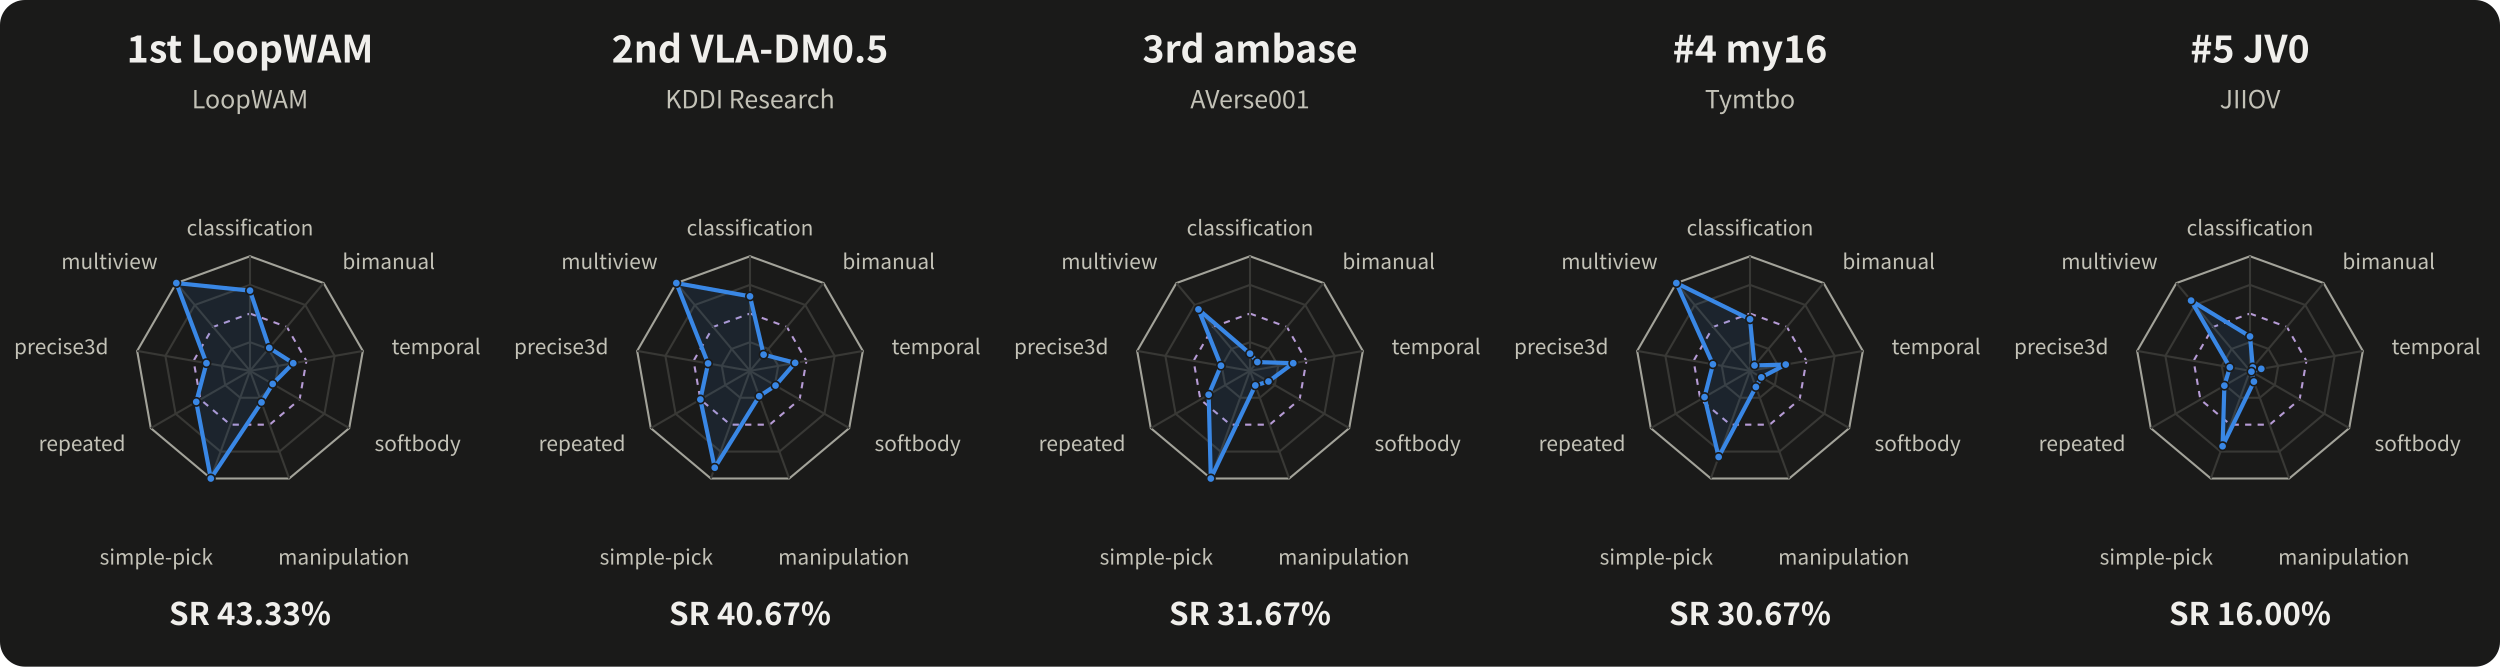
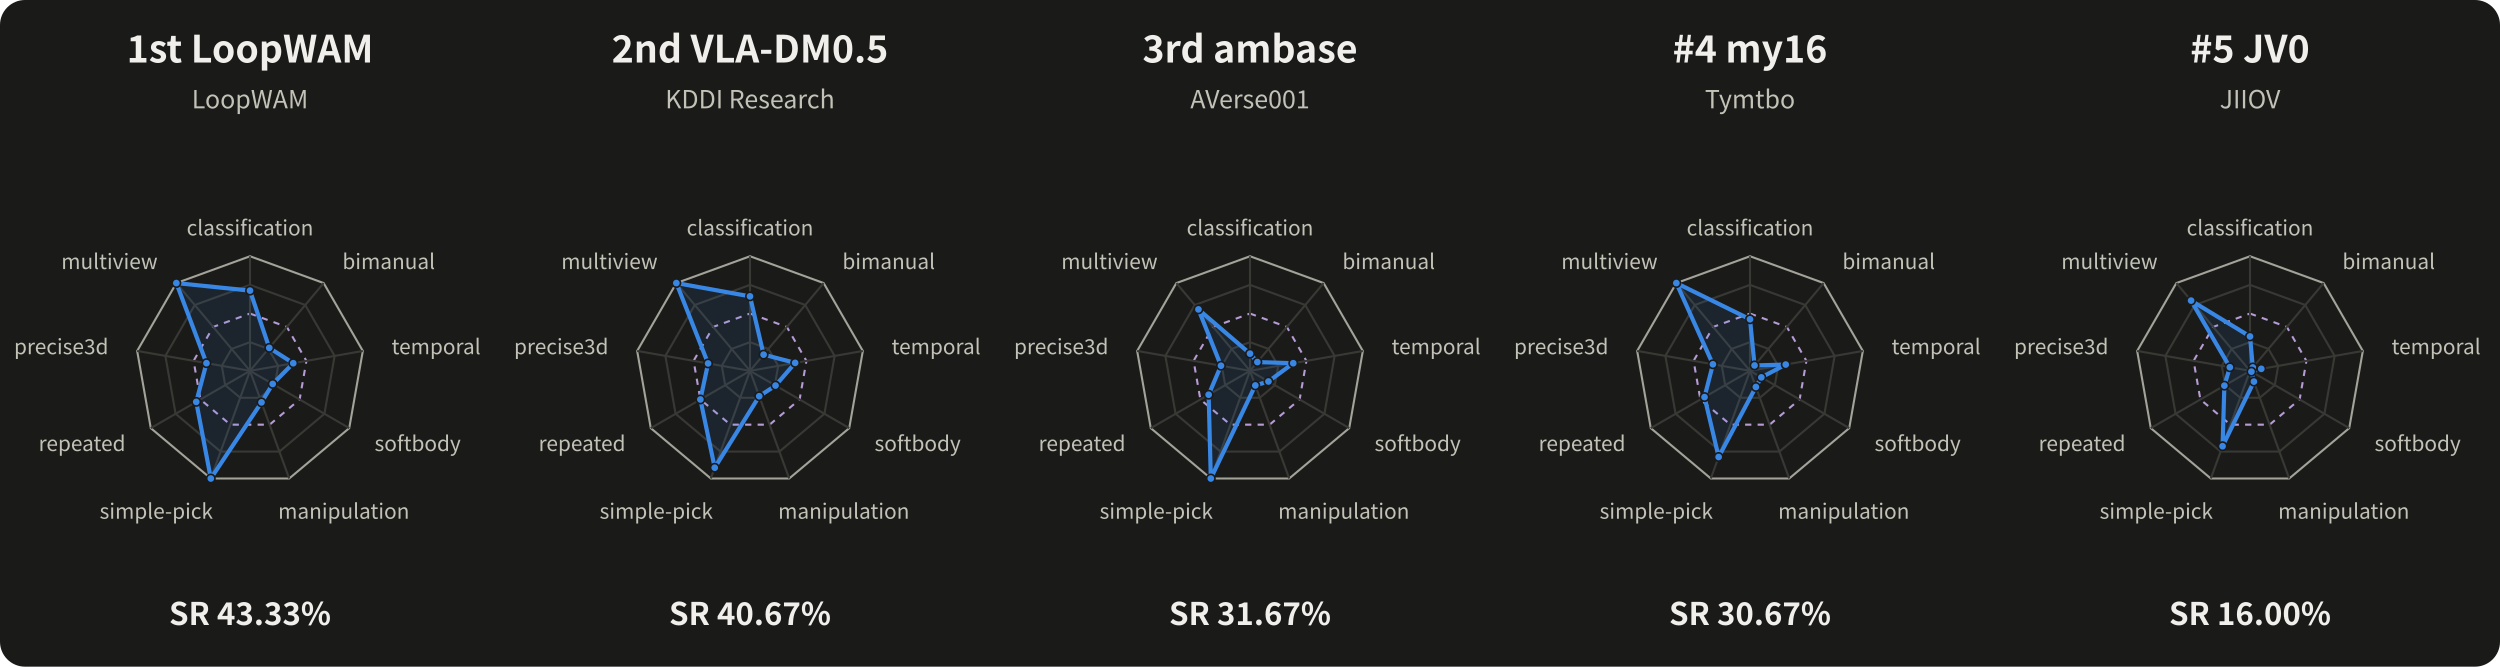
<svg xmlns="http://www.w3.org/2000/svg" width="1200" height="320" viewBox="0 0 1200 320" role="img" aria-labelledby="title desc">
  <style>text{font-family:system-ui,-apple-system,"Segoe UI","Noto Sans CJK SC",sans-serif;fill:#f0efec} .muted{fill:#c3c2b7} .inverse{fill:#fcfcfb}</style>
  <rect width="100%" height="100%" rx="12" fill="#1a1a19" />
  <g>
    <text x="120.00" y="30.00" font-size="18" text-anchor="middle" font-weight="650" class="">1st  LoopWAM</text>
    <text x="120.00" y="52.00" font-size="12" text-anchor="middle" font-weight="400" class="muted">LoopWAM</text>
    <polygon points="120.00,164.25 128.84,167.47 133.54,175.61 131.91,184.88 124.70,190.92 115.30,190.92 108.09,184.88 106.46,175.61 111.16,167.47" fill="none" stroke="#383835" stroke-width="1" />
    <polygon points="120.00,150.50 137.68,156.93 147.08,173.22 143.82,191.75 129.41,203.84 110.59,203.84 96.18,191.75 92.92,173.22 102.32,156.93" fill="none" stroke="#b69bd5" stroke-width="1" stroke-dasharray="3 3" />
    <polygon points="120.00,136.75 146.51,146.40 160.62,170.84 155.72,198.62 134.11,216.76 105.89,216.76 84.28,198.62 79.38,170.84 93.49,146.40" fill="none" stroke="#383835" stroke-width="1" />
    <polygon points="120.00,123.00 155.35,135.87 174.16,168.45 167.63,205.50 138.81,229.68 101.19,229.68 72.37,205.50 65.84,168.45 84.65,135.87" fill="none" stroke="#a3a39a" stroke-width="1" />
    <path d="M 120 178 L 120.00 123.00" stroke="#383835" fill="none" />
    <text x="120.00" y="113.00" font-size="10" text-anchor="middle" font-weight="400" class="muted">classification</text>
    <path d="M 120 178 L 155.35 135.87" stroke="#383835" fill="none" />
    <text x="164.35" y="129.14" font-size="10" text-anchor="start" font-weight="400" class="muted">bimanual</text>
    <path d="M 120 178 L 174.16 168.45" stroke="#383835" fill="none" />
    <text x="187.95" y="170.02" font-size="10" text-anchor="start" font-weight="400" class="muted">temporal</text>
    <path d="M 120 178 L 167.63 205.50" stroke="#383835" fill="none" />
    <text x="179.76" y="216.50" font-size="10" text-anchor="start" font-weight="400" class="muted">softbody</text>
    <path d="M 120 178 L 138.81 229.68" stroke="#383835" fill="none" />
-     <text x="165.00" y="271.00" font-size="10" text-anchor="middle" font-weight="400" class="muted">manipulation</text>
+     <text x="165.00" y="249.00" font-size="10" text-anchor="middle" font-weight="400" class="muted">manipulation</text>
    <path d="M 120 178 L 101.19 229.68" stroke="#383835" fill="none" />
-     <text x="75.00" y="271.00" font-size="10" text-anchor="middle" font-weight="400" class="muted">simple-pick</text>
+     <text x="75.00" y="249.00" font-size="10" text-anchor="middle" font-weight="400" class="muted">simple-pick</text>
    <path d="M 120 178 L 72.37 205.50" stroke="#383835" fill="none" />
    <text x="60.24" y="216.50" font-size="10" text-anchor="end" font-weight="400" class="muted">repeated</text>
    <path d="M 120 178 L 65.84 168.45" stroke="#383835" fill="none" />
    <text x="52.05" y="170.02" font-size="10" text-anchor="end" font-weight="400" class="muted">precise3d</text>
    <path d="M 120 178 L 84.65 135.87" stroke="#383835" fill="none" />
    <text x="75.65" y="129.14" font-size="10" text-anchor="end" font-weight="400" class="muted">multiview</text>
    <polygon points="120.00,139.50 129.25,166.98 140.76,174.34 130.89,184.29 125.51,193.14 101.19,229.68 94.20,192.90 99.11,174.32 84.65,135.87" fill="#3987e5" fill-opacity="0.10" stroke="#3987e5" stroke-width="2" stroke-linejoin="round" />
    <circle cx="120.00" cy="139.50" r="2" fill="#3987e5" stroke="#1a1a19" stroke-width="0.8" />
    <circle cx="129.25" cy="166.98" r="2" fill="#3987e5" stroke="#1a1a19" stroke-width="0.8" />
    <circle cx="140.76" cy="174.34" r="2" fill="#3987e5" stroke="#1a1a19" stroke-width="0.8" />
    <circle cx="130.89" cy="184.29" r="2" fill="#3987e5" stroke="#1a1a19" stroke-width="0.8" />
    <circle cx="125.51" cy="193.14" r="2" fill="#3987e5" stroke="#1a1a19" stroke-width="0.8" />
    <circle cx="101.19" cy="229.68" r="2" fill="#3987e5" stroke="#1a1a19" stroke-width="0.8" />
    <circle cx="94.20" cy="192.90" r="2" fill="#3987e5" stroke="#1a1a19" stroke-width="0.8" />
    <circle cx="99.11" cy="174.32" r="2" fill="#3987e5" stroke="#1a1a19" stroke-width="0.8" />
    <circle cx="84.65" cy="135.87" r="2" fill="#3987e5" stroke="#1a1a19" stroke-width="0.8" />
    <text x="120.00" y="300.00" font-size="15" text-anchor="middle" font-weight="600" class="">SR 43.33%</text>
  </g>
  <g>
    <text x="360.00" y="30.00" font-size="18" text-anchor="middle" font-weight="650" class="">2nd  VLA-DM0.5</text>
    <text x="360.00" y="52.00" font-size="12" text-anchor="middle" font-weight="400" class="muted">KDDI Research</text>
    <polygon points="360.00,164.25 368.84,167.47 373.54,175.61 371.91,184.88 364.70,190.92 355.30,190.92 348.09,184.88 346.46,175.61 351.16,167.47" fill="none" stroke="#383835" stroke-width="1" />
    <polygon points="360.00,150.50 377.68,156.93 387.08,173.22 383.82,191.75 369.41,203.84 350.59,203.84 336.18,191.75 332.92,173.22 342.32,156.93" fill="none" stroke="#b69bd5" stroke-width="1" stroke-dasharray="3 3" />
    <polygon points="360.00,136.75 386.51,146.40 400.62,170.84 395.72,198.62 374.11,216.76 345.89,216.76 324.28,198.62 319.38,170.84 333.49,146.40" fill="none" stroke="#383835" stroke-width="1" />
    <polygon points="360.00,123.00 395.35,135.87 414.16,168.45 407.63,205.50 378.81,229.68 341.19,229.68 312.37,205.50 305.84,168.45 324.65,135.87" fill="none" stroke="#a3a39a" stroke-width="1" />
    <path d="M 360 178 L 360.00 123.00" stroke="#383835" fill="none" />
    <text x="360.00" y="113.00" font-size="10" text-anchor="middle" font-weight="400" class="muted">classification</text>
    <path d="M 360 178 L 395.35 135.87" stroke="#383835" fill="none" />
    <text x="404.35" y="129.14" font-size="10" text-anchor="start" font-weight="400" class="muted">bimanual</text>
    <path d="M 360 178 L 414.16 168.45" stroke="#383835" fill="none" />
    <text x="427.95" y="170.02" font-size="10" text-anchor="start" font-weight="400" class="muted">temporal</text>
    <path d="M 360 178 L 407.63 205.50" stroke="#383835" fill="none" />
    <text x="419.76" y="216.50" font-size="10" text-anchor="start" font-weight="400" class="muted">softbody</text>
    <path d="M 360 178 L 378.81 229.68" stroke="#383835" fill="none" />
-     <text x="405.00" y="271.00" font-size="10" text-anchor="middle" font-weight="400" class="muted">manipulation</text>
+     <text x="405.00" y="249.00" font-size="10" text-anchor="middle" font-weight="400" class="muted">manipulation</text>
    <path d="M 360 178 L 341.19 229.68" stroke="#383835" fill="none" />
-     <text x="315.00" y="271.00" font-size="10" text-anchor="middle" font-weight="400" class="muted">simple-pick</text>
+     <text x="315.00" y="249.00" font-size="10" text-anchor="middle" font-weight="400" class="muted">simple-pick</text>
    <path d="M 360 178 L 312.37 205.50" stroke="#383835" fill="none" />
    <text x="300.24" y="216.50" font-size="10" text-anchor="end" font-weight="400" class="muted">repeated</text>
    <path d="M 360 178 L 305.84 168.45" stroke="#383835" fill="none" />
    <text x="292.05" y="170.02" font-size="10" text-anchor="end" font-weight="400" class="muted">precise3d</text>
    <path d="M 360 178 L 324.65 135.87" stroke="#383835" fill="none" />
    <text x="315.65" y="129.14" font-size="10" text-anchor="end" font-weight="400" class="muted">multiview</text>
    <polygon points="360.00,142.25 366.53,170.22 381.67,174.18 372.25,185.07 364.43,190.18 343.07,224.51 336.18,191.75 339.88,174.45 324.65,135.87" fill="#3987e5" fill-opacity="0.10" stroke="#3987e5" stroke-width="2" stroke-linejoin="round" />
    <circle cx="360.00" cy="142.25" r="2" fill="#3987e5" stroke="#1a1a19" stroke-width="0.8" />
    <circle cx="366.53" cy="170.22" r="2" fill="#3987e5" stroke="#1a1a19" stroke-width="0.8" />
    <circle cx="381.67" cy="174.18" r="2" fill="#3987e5" stroke="#1a1a19" stroke-width="0.8" />
    <circle cx="372.25" cy="185.07" r="2" fill="#3987e5" stroke="#1a1a19" stroke-width="0.8" />
    <circle cx="364.43" cy="190.18" r="2" fill="#3987e5" stroke="#1a1a19" stroke-width="0.8" />
    <circle cx="343.07" cy="224.51" r="2" fill="#3987e5" stroke="#1a1a19" stroke-width="0.8" />
    <circle cx="336.18" cy="191.75" r="2" fill="#3987e5" stroke="#1a1a19" stroke-width="0.8" />
    <circle cx="339.88" cy="174.45" r="2" fill="#3987e5" stroke="#1a1a19" stroke-width="0.8" />
    <circle cx="324.65" cy="135.87" r="2" fill="#3987e5" stroke="#1a1a19" stroke-width="0.8" />
    <text x="360.00" y="300.00" font-size="15" text-anchor="middle" font-weight="600" class="">SR 40.67%</text>
  </g>
  <g>
    <text x="600.00" y="30.00" font-size="18" text-anchor="middle" font-weight="650" class="">3rd  ambase</text>
    <text x="600.00" y="52.00" font-size="12" text-anchor="middle" font-weight="400" class="muted">AVerse001</text>
    <polygon points="600.00,164.25 608.84,167.47 613.54,175.61 611.91,184.88 604.70,190.92 595.30,190.92 588.09,184.88 586.46,175.61 591.16,167.47" fill="none" stroke="#383835" stroke-width="1" />
    <polygon points="600.00,150.50 617.68,156.93 627.08,173.22 623.82,191.75 609.41,203.84 590.59,203.84 576.18,191.75 572.92,173.22 582.32,156.93" fill="none" stroke="#b69bd5" stroke-width="1" stroke-dasharray="3 3" />
    <polygon points="600.00,136.75 626.51,146.40 640.62,170.84 635.72,198.62 614.11,216.76 585.89,216.76 564.28,198.62 559.38,170.84 573.49,146.40" fill="none" stroke="#383835" stroke-width="1" />
    <polygon points="600.00,123.00 635.35,135.87 654.16,168.45 647.63,205.50 618.81,229.68 581.19,229.68 552.37,205.50 545.84,168.45 564.65,135.87" fill="none" stroke="#a3a39a" stroke-width="1" />
    <path d="M 600 178 L 600.00 123.00" stroke="#383835" fill="none" />
    <text x="600.00" y="113.00" font-size="10" text-anchor="middle" font-weight="400" class="muted">classification</text>
    <path d="M 600 178 L 635.35 135.87" stroke="#383835" fill="none" />
    <text x="644.35" y="129.14" font-size="10" text-anchor="start" font-weight="400" class="muted">bimanual</text>
    <path d="M 600 178 L 654.16 168.45" stroke="#383835" fill="none" />
    <text x="667.95" y="170.02" font-size="10" text-anchor="start" font-weight="400" class="muted">temporal</text>
    <path d="M 600 178 L 647.63 205.50" stroke="#383835" fill="none" />
    <text x="659.76" y="216.50" font-size="10" text-anchor="start" font-weight="400" class="muted">softbody</text>
    <path d="M 600 178 L 618.81 229.68" stroke="#383835" fill="none" />
-     <text x="645.00" y="271.00" font-size="10" text-anchor="middle" font-weight="400" class="muted">manipulation</text>
+     <text x="645.00" y="249.00" font-size="10" text-anchor="middle" font-weight="400" class="muted">manipulation</text>
    <path d="M 600 178 L 581.19 229.68" stroke="#383835" fill="none" />
-     <text x="555.00" y="271.00" font-size="10" text-anchor="middle" font-weight="400" class="muted">simple-pick</text>
+     <text x="555.00" y="249.00" font-size="10" text-anchor="middle" font-weight="400" class="muted">simple-pick</text>
    <path d="M 600 178 L 552.37 205.50" stroke="#383835" fill="none" />
    <text x="540.24" y="216.50" font-size="10" text-anchor="end" font-weight="400" class="muted">repeated</text>
    <path d="M 600 178 L 545.84 168.45" stroke="#383835" fill="none" />
    <text x="532.05" y="170.02" font-size="10" text-anchor="end" font-weight="400" class="muted">precise3d</text>
    <path d="M 600 178 L 564.65 135.87" stroke="#383835" fill="none" />
    <text x="555.65" y="129.14" font-size="10" text-anchor="end" font-weight="400" class="muted">multiview</text>
    <polygon points="600.00,169.75 603.54,173.79 620.76,174.34 608.85,183.11 602.55,185.01 581.19,229.68 580.15,189.46 586.07,175.54 575.25,148.51" fill="#3987e5" fill-opacity="0.10" stroke="#3987e5" stroke-width="2" stroke-linejoin="round" />
    <circle cx="600.00" cy="169.75" r="2" fill="#3987e5" stroke="#1a1a19" stroke-width="0.8" />
    <circle cx="603.54" cy="173.79" r="2" fill="#3987e5" stroke="#1a1a19" stroke-width="0.8" />
    <circle cx="620.76" cy="174.34" r="2" fill="#3987e5" stroke="#1a1a19" stroke-width="0.8" />
    <circle cx="608.85" cy="183.11" r="2" fill="#3987e5" stroke="#1a1a19" stroke-width="0.8" />
    <circle cx="602.55" cy="185.01" r="2" fill="#3987e5" stroke="#1a1a19" stroke-width="0.8" />
    <circle cx="581.19" cy="229.68" r="2" fill="#3987e5" stroke="#1a1a19" stroke-width="0.8" />
    <circle cx="580.15" cy="189.46" r="2" fill="#3987e5" stroke="#1a1a19" stroke-width="0.8" />
    <circle cx="586.07" cy="175.54" r="2" fill="#3987e5" stroke="#1a1a19" stroke-width="0.8" />
    <circle cx="575.25" cy="148.51" r="2" fill="#3987e5" stroke="#1a1a19" stroke-width="0.8" />
    <text x="600.00" y="300.00" font-size="15" text-anchor="middle" font-weight="600" class="">SR 31.67%</text>
  </g>
  <g>
    <text x="840.00" y="30.00" font-size="18" text-anchor="middle" font-weight="650" class="">#4  my16</text>
    <text x="840.00" y="52.00" font-size="12" text-anchor="middle" font-weight="400" class="muted">Tymtbo</text>
    <polygon points="840.00,164.25 848.84,167.47 853.54,175.61 851.91,184.88 844.70,190.92 835.30,190.92 828.09,184.88 826.46,175.61 831.16,167.47" fill="none" stroke="#383835" stroke-width="1" />
    <polygon points="840.00,150.50 857.68,156.93 867.08,173.22 863.82,191.75 849.41,203.84 830.59,203.84 816.18,191.75 812.92,173.22 822.32,156.93" fill="none" stroke="#b69bd5" stroke-width="1" stroke-dasharray="3 3" />
    <polygon points="840.00,136.75 866.51,146.40 880.62,170.84 875.72,198.62 854.11,216.76 825.89,216.76 804.28,198.62 799.38,170.84 813.49,146.40" fill="none" stroke="#383835" stroke-width="1" />
    <polygon points="840.00,123.00 875.35,135.87 894.16,168.45 887.63,205.50 858.81,229.68 821.19,229.68 792.37,205.50 785.84,168.45 804.65,135.87" fill="none" stroke="#a3a39a" stroke-width="1" />
    <path d="M 840 178 L 840.00 123.00" stroke="#383835" fill="none" />
    <text x="840.00" y="113.00" font-size="10" text-anchor="middle" font-weight="400" class="muted">classification</text>
    <path d="M 840 178 L 875.35 135.87" stroke="#383835" fill="none" />
    <text x="884.35" y="129.14" font-size="10" text-anchor="start" font-weight="400" class="muted">bimanual</text>
    <path d="M 840 178 L 894.16 168.45" stroke="#383835" fill="none" />
    <text x="907.95" y="170.02" font-size="10" text-anchor="start" font-weight="400" class="muted">temporal</text>
    <path d="M 840 178 L 887.63 205.50" stroke="#383835" fill="none" />
    <text x="899.76" y="216.50" font-size="10" text-anchor="start" font-weight="400" class="muted">softbody</text>
    <path d="M 840 178 L 858.81 229.68" stroke="#383835" fill="none" />
-     <text x="885.00" y="271.00" font-size="10" text-anchor="middle" font-weight="400" class="muted">manipulation</text>
+     <text x="885.00" y="249.00" font-size="10" text-anchor="middle" font-weight="400" class="muted">manipulation</text>
    <path d="M 840 178 L 821.19 229.68" stroke="#383835" fill="none" />
-     <text x="795.00" y="271.00" font-size="10" text-anchor="middle" font-weight="400" class="muted">simple-pick</text>
+     <text x="795.00" y="249.00" font-size="10" text-anchor="middle" font-weight="400" class="muted">simple-pick</text>
    <path d="M 840 178 L 792.37 205.50" stroke="#383835" fill="none" />
    <text x="780.24" y="216.50" font-size="10" text-anchor="end" font-weight="400" class="muted">repeated</text>
    <path d="M 840 178 L 785.84 168.45" stroke="#383835" fill="none" />
    <text x="772.05" y="170.02" font-size="10" text-anchor="end" font-weight="400" class="muted">precise3d</text>
    <path d="M 840 178 L 804.65 135.87" stroke="#383835" fill="none" />
    <text x="795.65" y="129.14" font-size="10" text-anchor="end" font-weight="400" class="muted">multiview</text>
    <polygon points="840.00,153.25 842.18,175.41 857.15,174.98 845.44,181.14 842.82,185.75 824.95,219.35 818.17,190.60 822.20,174.86 804.65,135.87" fill="#3987e5" fill-opacity="0.10" stroke="#3987e5" stroke-width="2" stroke-linejoin="round" />
    <circle cx="840.00" cy="153.25" r="2" fill="#3987e5" stroke="#1a1a19" stroke-width="0.8" />
    <circle cx="842.18" cy="175.41" r="2" fill="#3987e5" stroke="#1a1a19" stroke-width="0.8" />
    <circle cx="857.15" cy="174.98" r="2" fill="#3987e5" stroke="#1a1a19" stroke-width="0.8" />
    <circle cx="845.44" cy="181.14" r="2" fill="#3987e5" stroke="#1a1a19" stroke-width="0.8" />
    <circle cx="842.82" cy="185.75" r="2" fill="#3987e5" stroke="#1a1a19" stroke-width="0.8" />
    <circle cx="824.95" cy="219.35" r="2" fill="#3987e5" stroke="#1a1a19" stroke-width="0.8" />
    <circle cx="818.17" cy="190.60" r="2" fill="#3987e5" stroke="#1a1a19" stroke-width="0.8" />
    <circle cx="822.20" cy="174.86" r="2" fill="#3987e5" stroke="#1a1a19" stroke-width="0.8" />
    <circle cx="804.65" cy="135.87" r="2" fill="#3987e5" stroke="#1a1a19" stroke-width="0.8" />
    <text x="840.00" y="300.00" font-size="15" text-anchor="middle" font-weight="600" class="">SR 30.67%</text>
  </g>
  <g>
    <text x="1080.00" y="30.00" font-size="18" text-anchor="middle" font-weight="650" class="">#5  JV0</text>
    <text x="1080.00" y="52.00" font-size="12" text-anchor="middle" font-weight="400" class="muted">JIIOV</text>
    <polygon points="1080.00,164.25 1088.84,167.47 1093.54,175.61 1091.91,184.88 1084.70,190.92 1075.30,190.92 1068.09,184.88 1066.46,175.61 1071.16,167.47" fill="none" stroke="#383835" stroke-width="1" />
    <polygon points="1080.00,150.50 1097.68,156.93 1107.08,173.22 1103.82,191.75 1089.41,203.84 1070.59,203.84 1056.18,191.75 1052.92,173.22 1062.32,156.93" fill="none" stroke="#b69bd5" stroke-width="1" stroke-dasharray="3 3" />
    <polygon points="1080.00,136.75 1106.51,146.40 1120.62,170.84 1115.72,198.62 1094.11,216.76 1065.89,216.76 1044.28,198.62 1039.38,170.84 1053.49,146.40" fill="none" stroke="#383835" stroke-width="1" />
    <polygon points="1080.00,123.00 1115.35,135.87 1134.16,168.45 1127.63,205.50 1098.81,229.68 1061.19,229.68 1032.37,205.50 1025.84,168.45 1044.65,135.87" fill="none" stroke="#a3a39a" stroke-width="1" />
    <path d="M 1080 178 L 1080.00 123.00" stroke="#383835" fill="none" />
    <text x="1080.00" y="113.00" font-size="10" text-anchor="middle" font-weight="400" class="muted">classification</text>
    <path d="M 1080 178 L 1115.35 135.87" stroke="#383835" fill="none" />
    <text x="1124.35" y="129.14" font-size="10" text-anchor="start" font-weight="400" class="muted">bimanual</text>
    <path d="M 1080 178 L 1134.16 168.45" stroke="#383835" fill="none" />
    <text x="1147.95" y="170.02" font-size="10" text-anchor="start" font-weight="400" class="muted">temporal</text>
    <path d="M 1080 178 L 1127.63 205.50" stroke="#383835" fill="none" />
    <text x="1139.76" y="216.50" font-size="10" text-anchor="start" font-weight="400" class="muted">softbody</text>
    <path d="M 1080 178 L 1098.81 229.68" stroke="#383835" fill="none" />
-     <text x="1125.00" y="271.00" font-size="10" text-anchor="middle" font-weight="400" class="muted">manipulation</text>
+     <text x="1125.00" y="249.00" font-size="10" text-anchor="middle" font-weight="400" class="muted">manipulation</text>
    <path d="M 1080 178 L 1061.19 229.68" stroke="#383835" fill="none" />
-     <text x="1035.00" y="271.00" font-size="10" text-anchor="middle" font-weight="400" class="muted">simple-pick</text>
+     <text x="1035.00" y="249.00" font-size="10" text-anchor="middle" font-weight="400" class="muted">simple-pick</text>
    <path d="M 1080 178 L 1032.37 205.50" stroke="#383835" fill="none" />
    <text x="1020.24" y="216.50" font-size="10" text-anchor="end" font-weight="400" class="muted">repeated</text>
    <path d="M 1080 178 L 1025.84 168.45" stroke="#383835" fill="none" />
    <text x="1012.05" y="170.02" font-size="10" text-anchor="end" font-weight="400" class="muted">precise3d</text>
    <path d="M 1080 178 L 1044.65 135.87" stroke="#383835" fill="none" />
    <text x="1035.65" y="129.14" font-size="10" text-anchor="end" font-weight="400" class="muted">multiview</text>
    <polygon points="1080.00,161.50 1081.36,176.38 1085.42,177.04 1080.68,178.39 1081.88,183.17 1066.83,214.18 1067.70,185.10 1070.33,176.29 1051.72,144.29" fill="#3987e5" fill-opacity="0.10" stroke="#3987e5" stroke-width="2" stroke-linejoin="round" />
    <circle cx="1080.00" cy="161.50" r="2" fill="#3987e5" stroke="#1a1a19" stroke-width="0.8" />
    <circle cx="1081.36" cy="176.38" r="2" fill="#3987e5" stroke="#1a1a19" stroke-width="0.8" />
    <circle cx="1085.42" cy="177.04" r="2" fill="#3987e5" stroke="#1a1a19" stroke-width="0.8" />
    <circle cx="1080.68" cy="178.39" r="2" fill="#3987e5" stroke="#1a1a19" stroke-width="0.8" />
    <circle cx="1081.88" cy="183.17" r="2" fill="#3987e5" stroke="#1a1a19" stroke-width="0.8" />
    <circle cx="1066.83" cy="214.18" r="2" fill="#3987e5" stroke="#1a1a19" stroke-width="0.8" />
    <circle cx="1067.70" cy="185.10" r="2" fill="#3987e5" stroke="#1a1a19" stroke-width="0.8" />
    <circle cx="1070.33" cy="176.29" r="2" fill="#3987e5" stroke="#1a1a19" stroke-width="0.8" />
    <circle cx="1051.72" cy="144.29" r="2" fill="#3987e5" stroke="#1a1a19" stroke-width="0.8" />
    <text x="1080.00" y="300.00" font-size="15" text-anchor="middle" font-weight="600" class="">SR 16.00%</text>
  </g>
</svg>
